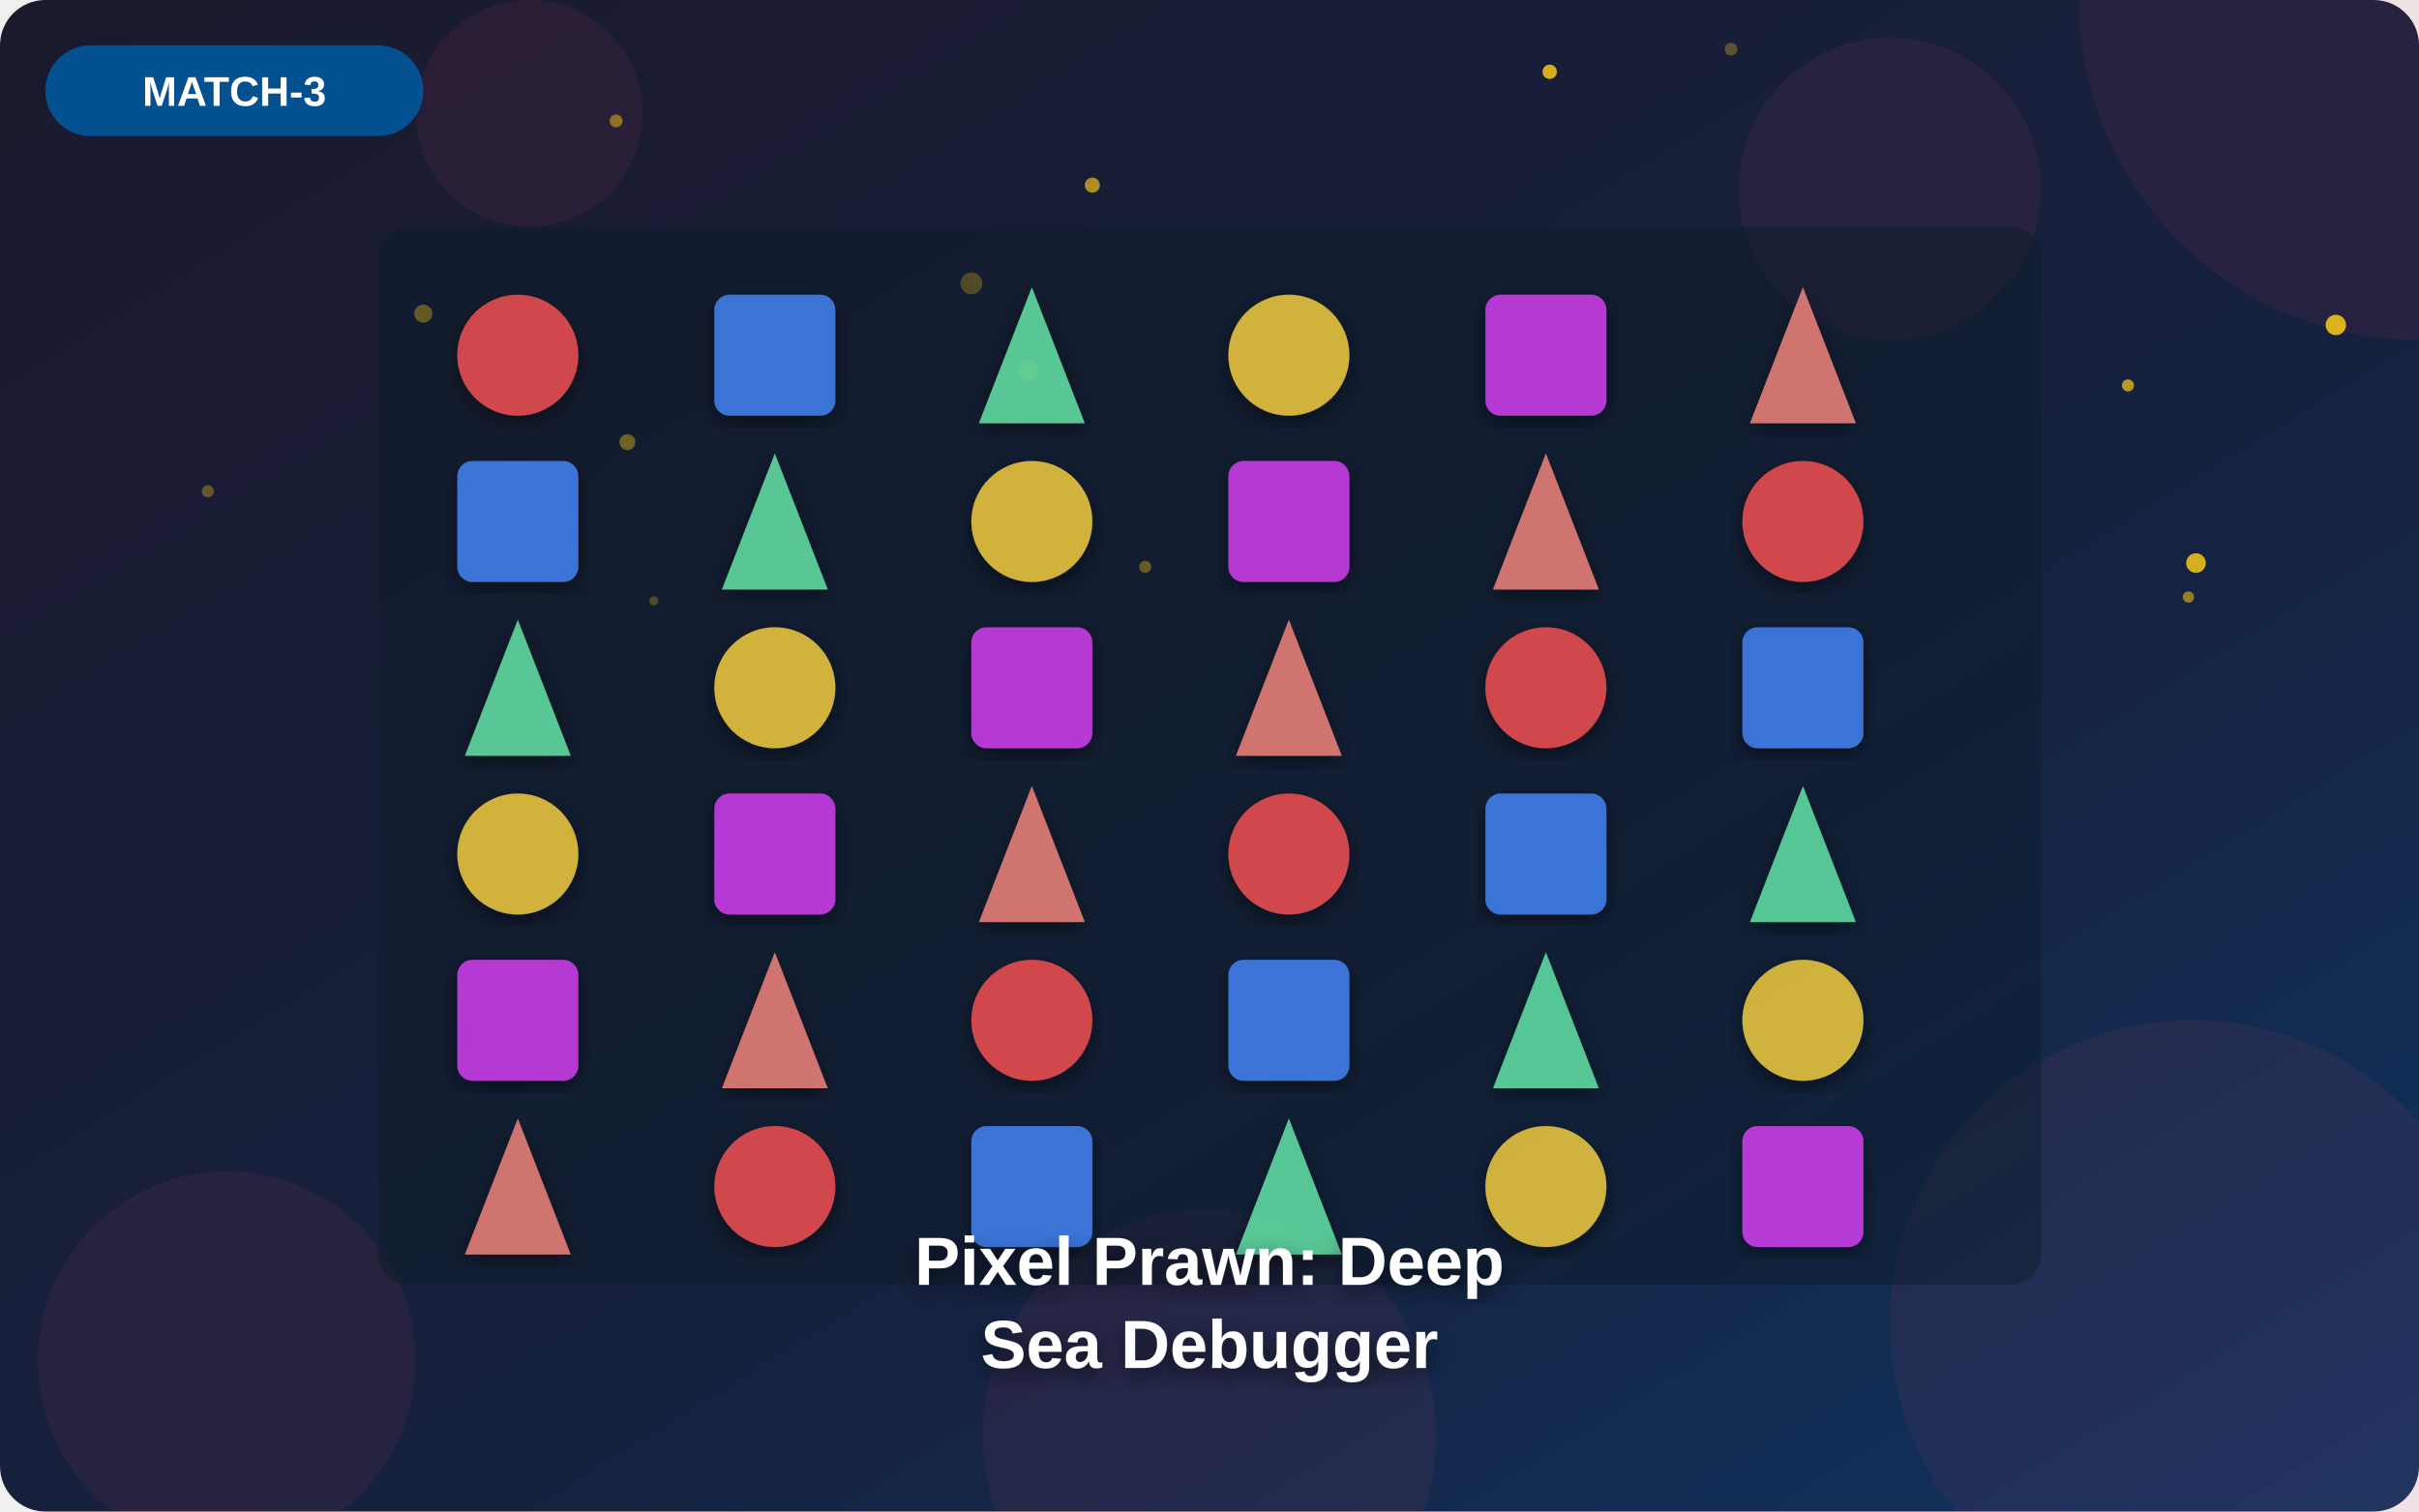
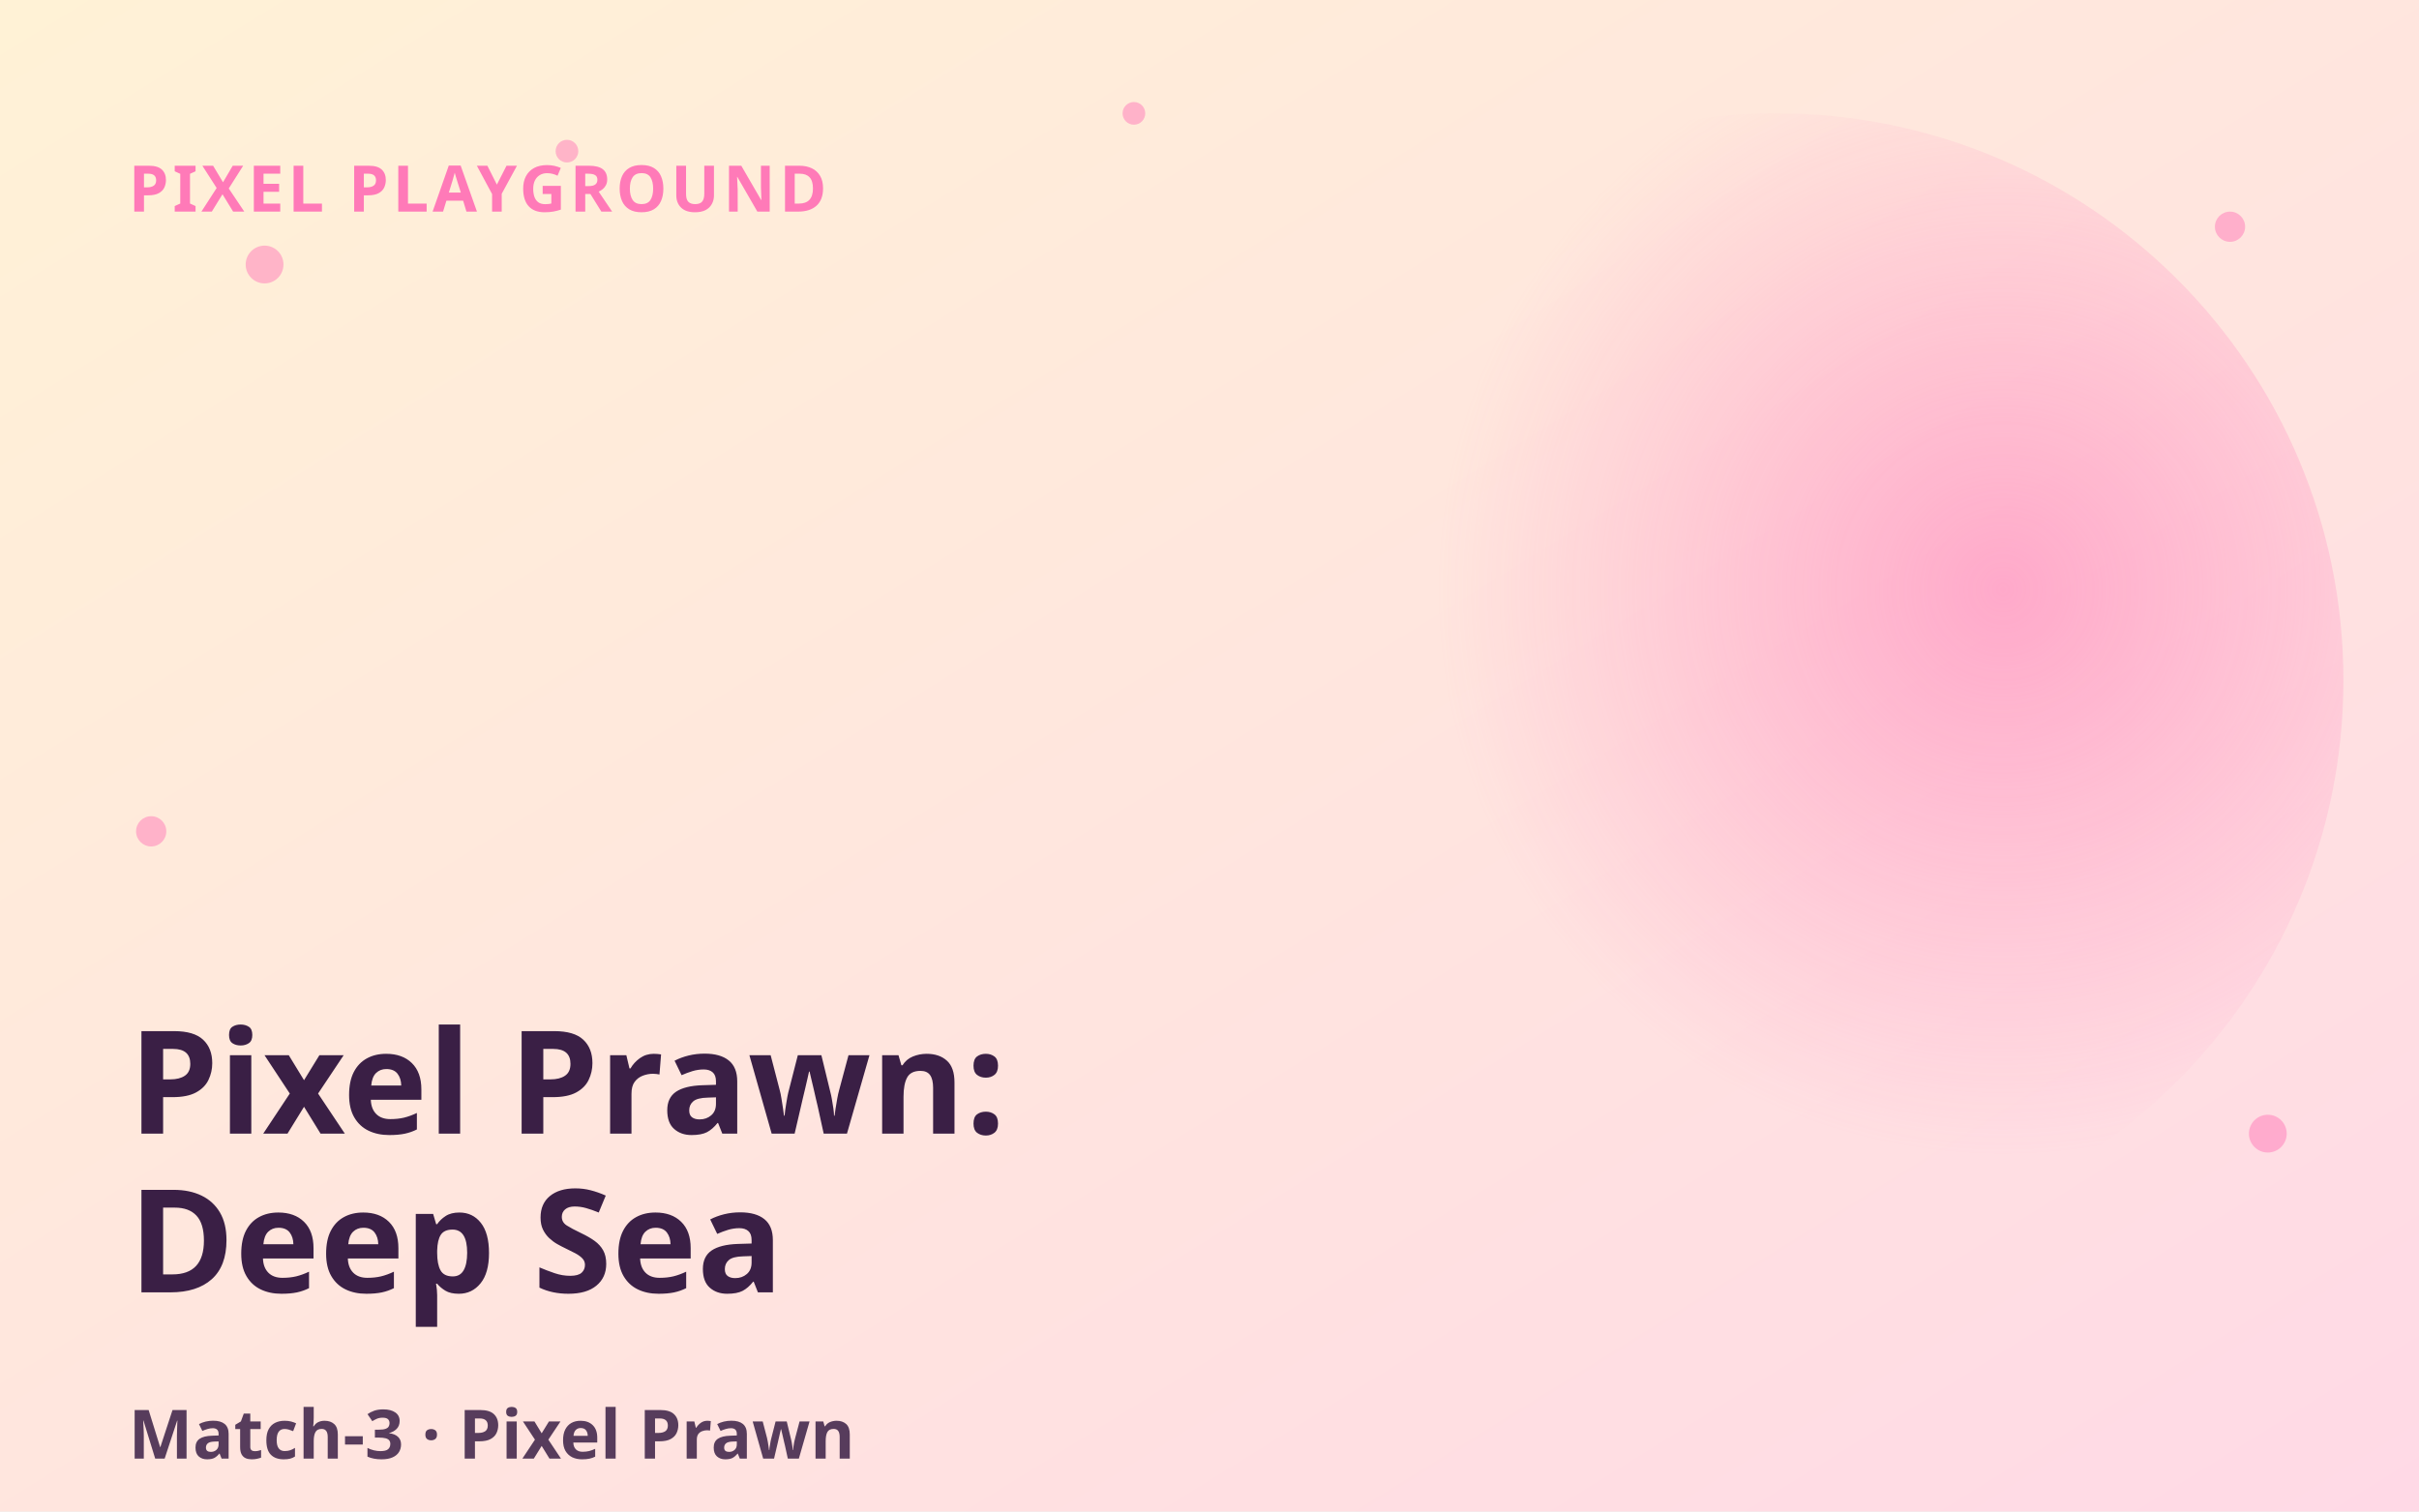
- <svg xmlns="http://www.w3.org/2000/svg" width="640" height="400" viewBox="0 0 640 400">
+ <svg xmlns="http://www.w3.org/2000/svg" viewBox="0 0 640 400" width="640" height="400" role="img" aria-label="Pixel Prawn: Deep Sea Debugger">
  <defs>
-     <linearGradient id="bgpixelprawndeepseadebugger" x1="0" y1="0" x2="1" y2="1">
-       <stop offset="0" stop-color="#1a1a2e" />
-       <stop offset=".6" stop-color="#16213e" />
-       <stop offset="1" stop-color="#0f3460" />
+     <linearGradient id="bg" x1="0" y1="0" x2="1" y2="1">
+       <stop offset="0" stop-color="#fff2d6" />
+       <stop offset="1" stop-color="#ffd9e6" />
    </linearGradient>
-     <filter id="ds">
-       <feDropShadow dx="0" dy="2" stdDeviation="3" flood-opacity=".6" />
-     </filter>
+     <radialGradient id="halo" cx="0.7" cy="0.42" r="0.5">
+       <stop offset="0" stop-color="#ff7ab8" stop-opacity="0.55" />
+       <stop offset="1" stop-color="#ff7ab8" stop-opacity="0" />
+     </radialGradient>
  </defs>
-   <rect width="640" height="400" fill="url(#bgpixelprawndeepseadebugger)" rx="12" />
-   <circle cx="580" cy="350" r="80" fill="#e94560" opacity="0.08" />
-   <circle cx="60" cy="360" r="50" fill="#e94560" opacity="0.08" />
-   <circle cx="320" cy="380" r="60" fill="#e94560" opacity="0.08" />
-   <circle cx="500" cy="50" r="40" fill="#e94560" opacity="0.08" />
-   <circle cx="140" cy="30" r="30" fill="#e94560" opacity="0.08" />
-   <circle cx="640" cy="0" r="90" fill="#e94560" opacity="0.08" />
-   <circle cx="563" cy="102" r="1.6" fill="#f5c518" opacity="0.73" />
-   <circle cx="303" cy="150" r="1.6" fill="#f5c518" opacity="0.76" />
-   <circle cx="173" cy="159" r="1.2" fill="#f5c518" opacity="0.56" />
-   <circle cx="257" cy="75" r="2.9" fill="#f5c518" opacity="0.55" />
-   <circle cx="112" cy="83" r="2.4" fill="#f5c518" opacity="0.72" />
-   <circle cx="272" cy="98" r="2.8" fill="#f5c518" opacity="0.42" />
-   <circle cx="581" cy="149" r="2.6" fill="#f5c518" opacity="0.86" />
-   <circle cx="579" cy="158" r="1.5" fill="#f5c518" opacity="0.56" />
-   <circle cx="166" cy="117" r="2.1" fill="#f5c518" opacity="0.82" />
-   <circle cx="458" cy="13" r="1.7" fill="#f5c518" opacity="0.31" />
-   <circle cx="618" cy="86" r="2.7" fill="#f5c518" opacity="0.88" />
-   <circle cx="410" cy="19" r="1.9" fill="#f5c518" opacity="0.86" />
-   <circle cx="289" cy="49" r="2.0" fill="#f5c518" opacity="0.67" />
-   <circle cx="55" cy="130" r="1.6" fill="#f5c518" opacity="0.35" />
-   <circle cx="163" cy="32" r="1.7" fill="#f5c518" opacity="0.49" />
-   <rect x="12" y="12" width="100" height="24" rx="12" fill="#01579b" opacity="0.9" />
-   <text x="62" y="28" fill="#fff" font-size="11" font-weight="700" text-anchor="middle" font-family="Arial,sans-serif">MATCH-3</text>
-   <rect x="100" y="60" width="440" height="280" rx="8" fill="#0d1b2a" opacity="0.5" />
-   <circle cx="137" cy="94" r="16" fill="#ff5252" opacity="0.8" filter="url(#ds)" />
-   <rect x="189" y="78" width="32" height="32" rx="4" fill="#448aff" opacity="0.8" filter="url(#ds)" />
-   <polygon points="273,76 287,112 259,112" fill="#69f0ae" opacity="0.8" filter="url(#ds)" />
-   <circle cx="341" cy="94" r="16" fill="#ffd740" opacity="0.8" filter="url(#ds)" />
-   <rect x="393" y="78" width="32" height="32" rx="4" fill="#e040fb" opacity="0.8" filter="url(#ds)" />
-   <polygon points="477,76 491,112 463,112" fill="#ff8a80" opacity="0.8" filter="url(#ds)" />
-   <rect x="121" y="122" width="32" height="32" rx="4" fill="#448aff" opacity="0.8" filter="url(#ds)" />
-   <polygon points="205,120 219,156 191,156" fill="#69f0ae" opacity="0.8" filter="url(#ds)" />
-   <circle cx="273" cy="138" r="16" fill="#ffd740" opacity="0.8" filter="url(#ds)" />
-   <rect x="325" y="122" width="32" height="32" rx="4" fill="#e040fb" opacity="0.8" filter="url(#ds)" />
-   <polygon points="409,120 423,156 395,156" fill="#ff8a80" opacity="0.8" filter="url(#ds)" />
-   <circle cx="477" cy="138" r="16" fill="#ff5252" opacity="0.8" filter="url(#ds)" />
-   <polygon points="137,164 151,200 123,200" fill="#69f0ae" opacity="0.8" filter="url(#ds)" />
-   <circle cx="205" cy="182" r="16" fill="#ffd740" opacity="0.8" filter="url(#ds)" />
-   <rect x="257" y="166" width="32" height="32" rx="4" fill="#e040fb" opacity="0.8" filter="url(#ds)" />
-   <polygon points="341,164 355,200 327,200" fill="#ff8a80" opacity="0.8" filter="url(#ds)" />
-   <circle cx="409" cy="182" r="16" fill="#ff5252" opacity="0.8" filter="url(#ds)" />
-   <rect x="461" y="166" width="32" height="32" rx="4" fill="#448aff" opacity="0.8" filter="url(#ds)" />
-   <circle cx="137" cy="226" r="16" fill="#ffd740" opacity="0.8" filter="url(#ds)" />
-   <rect x="189" y="210" width="32" height="32" rx="4" fill="#e040fb" opacity="0.8" filter="url(#ds)" />
-   <polygon points="273,208 287,244 259,244" fill="#ff8a80" opacity="0.8" filter="url(#ds)" />
-   <circle cx="341" cy="226" r="16" fill="#ff5252" opacity="0.8" filter="url(#ds)" />
-   <rect x="393" y="210" width="32" height="32" rx="4" fill="#448aff" opacity="0.8" filter="url(#ds)" />
-   <polygon points="477,208 491,244 463,244" fill="#69f0ae" opacity="0.8" filter="url(#ds)" />
-   <rect x="121" y="254" width="32" height="32" rx="4" fill="#e040fb" opacity="0.8" filter="url(#ds)" />
-   <polygon points="205,252 219,288 191,288" fill="#ff8a80" opacity="0.8" filter="url(#ds)" />
-   <circle cx="273" cy="270" r="16" fill="#ff5252" opacity="0.8" filter="url(#ds)" />
-   <rect x="325" y="254" width="32" height="32" rx="4" fill="#448aff" opacity="0.8" filter="url(#ds)" />
-   <polygon points="409,252 423,288 395,288" fill="#69f0ae" opacity="0.8" filter="url(#ds)" />
-   <circle cx="477" cy="270" r="16" fill="#ffd740" opacity="0.8" filter="url(#ds)" />
-   <polygon points="137,296 151,332 123,332" fill="#ff8a80" opacity="0.8" filter="url(#ds)" />
-   <circle cx="205" cy="314" r="16" fill="#ff5252" opacity="0.8" filter="url(#ds)" />
-   <rect x="257" y="298" width="32" height="32" rx="4" fill="#448aff" opacity="0.8" filter="url(#ds)" />
-   <polygon points="341,296 355,332 327,332" fill="#69f0ae" opacity="0.8" filter="url(#ds)" />
-   <circle cx="409" cy="314" r="16" fill="#ffd740" opacity="0.8" filter="url(#ds)" />
-   <rect x="461" y="298" width="32" height="32" rx="4" fill="#e040fb" opacity="0.8" filter="url(#ds)" />
-   <text x="320" y="340" fill="#fff" font-size="18" font-weight="800" text-anchor="middle" font-family="Arial,sans-serif" filter="url(#ds)">Pixel Prawn: Deep</text>
-   <text x="320" y="362" fill="#fff" font-size="18" font-weight="800" text-anchor="middle" font-family="Arial,sans-serif" filter="url(#ds)">Sea Debugger</text>
+   <rect width="640" height="400" fill="url(#bg)" />
+   <circle cx="470" cy="180" r="150" fill="url(#halo)" />
+   <g fill="#ff7ab8" opacity="0.5">
+     <circle cx="70" cy="70" r="5" />
+     <circle cx="150" cy="40" r="3" />
+     <circle cx="590" cy="60" r="4" />
+     <circle cx="300" cy="30" r="3" />
+     <circle cx="600" cy="300" r="5" />
+     <circle cx="40" cy="220" r="4" />
+   </g>
+   <text x="34" y="56" font-family="Outfit, Verdana, sans-serif" font-size="17" font-weight="800" fill="#ff7ab8" letter-spacing="1">PIXEL PLAYGROUND</text>
+   <text x="34" y="300" font-family="Outfit, Verdana, sans-serif" font-size="38" font-weight="900" fill="#3a1f45">Pixel Prawn:</text>
+   <text x="34" y="342" font-family="Outfit, Verdana, sans-serif" font-size="38" font-weight="900" fill="#3a1f45">Deep Sea</text>
+   <text x="34" y="386" font-family="Outfit, Verdana, sans-serif" font-size="18" font-weight="700" fill="#3a1f45" opacity="0.85">Match-3 · Pixel Prawn</text>
</svg>
